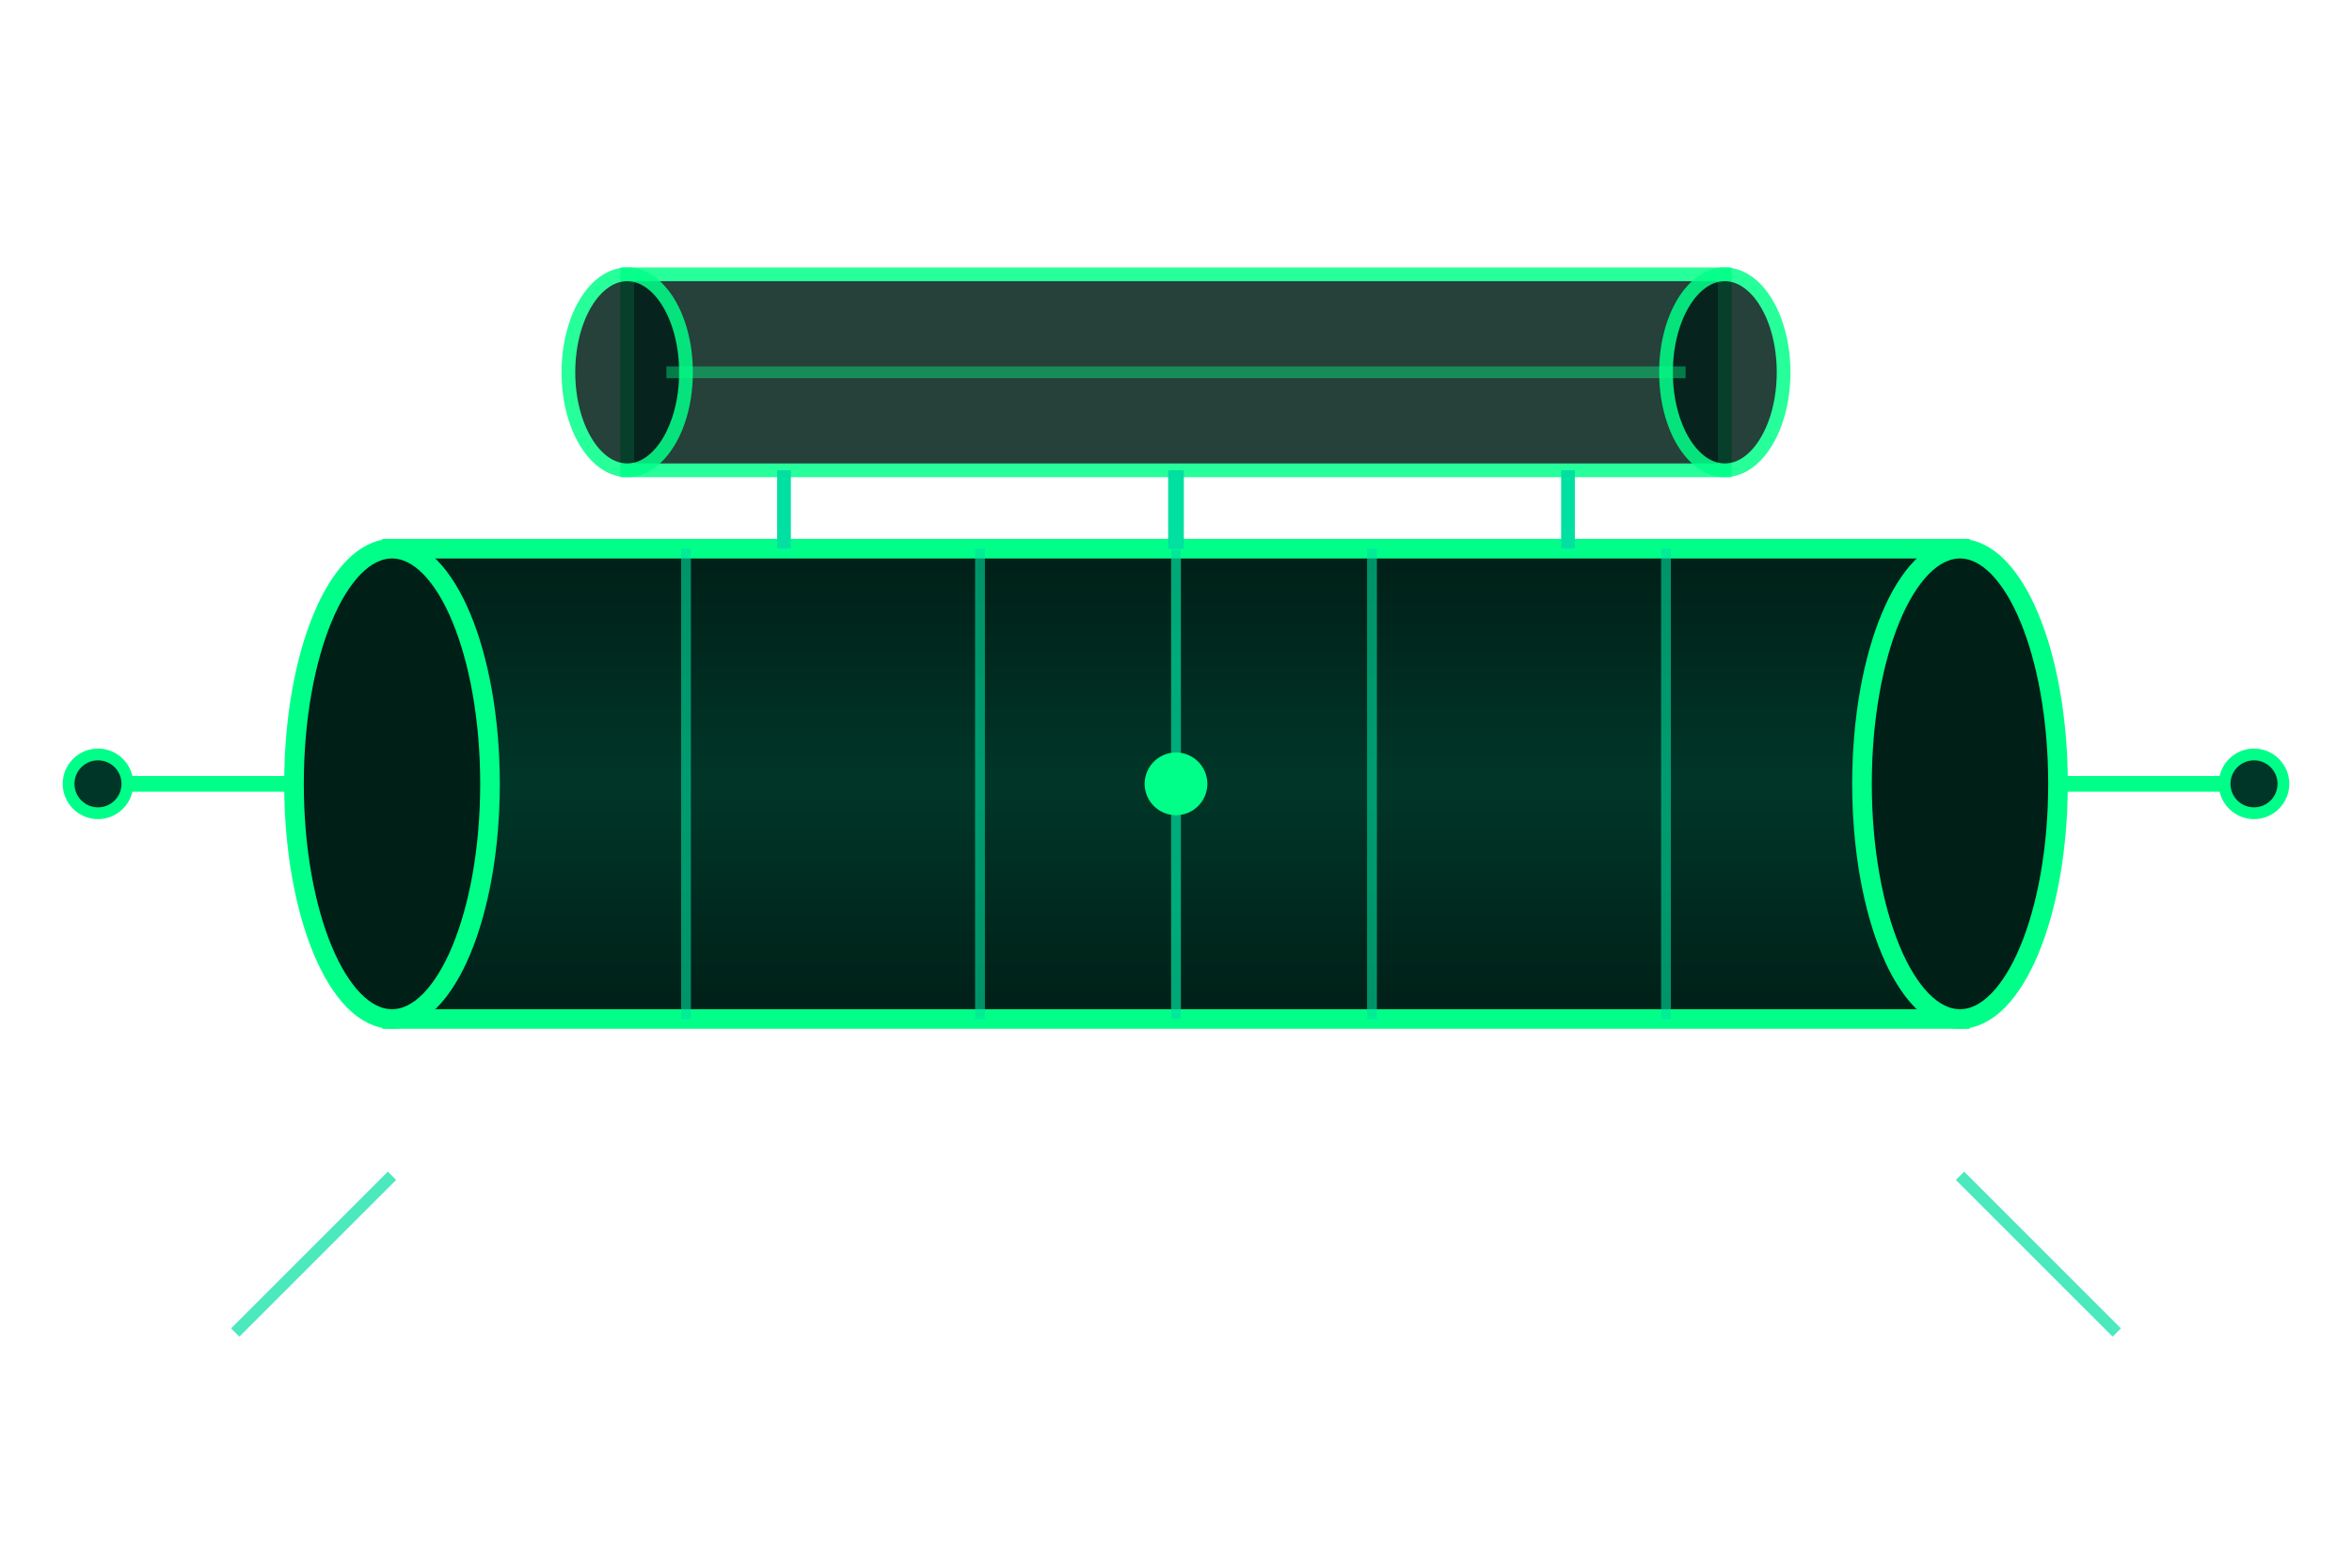
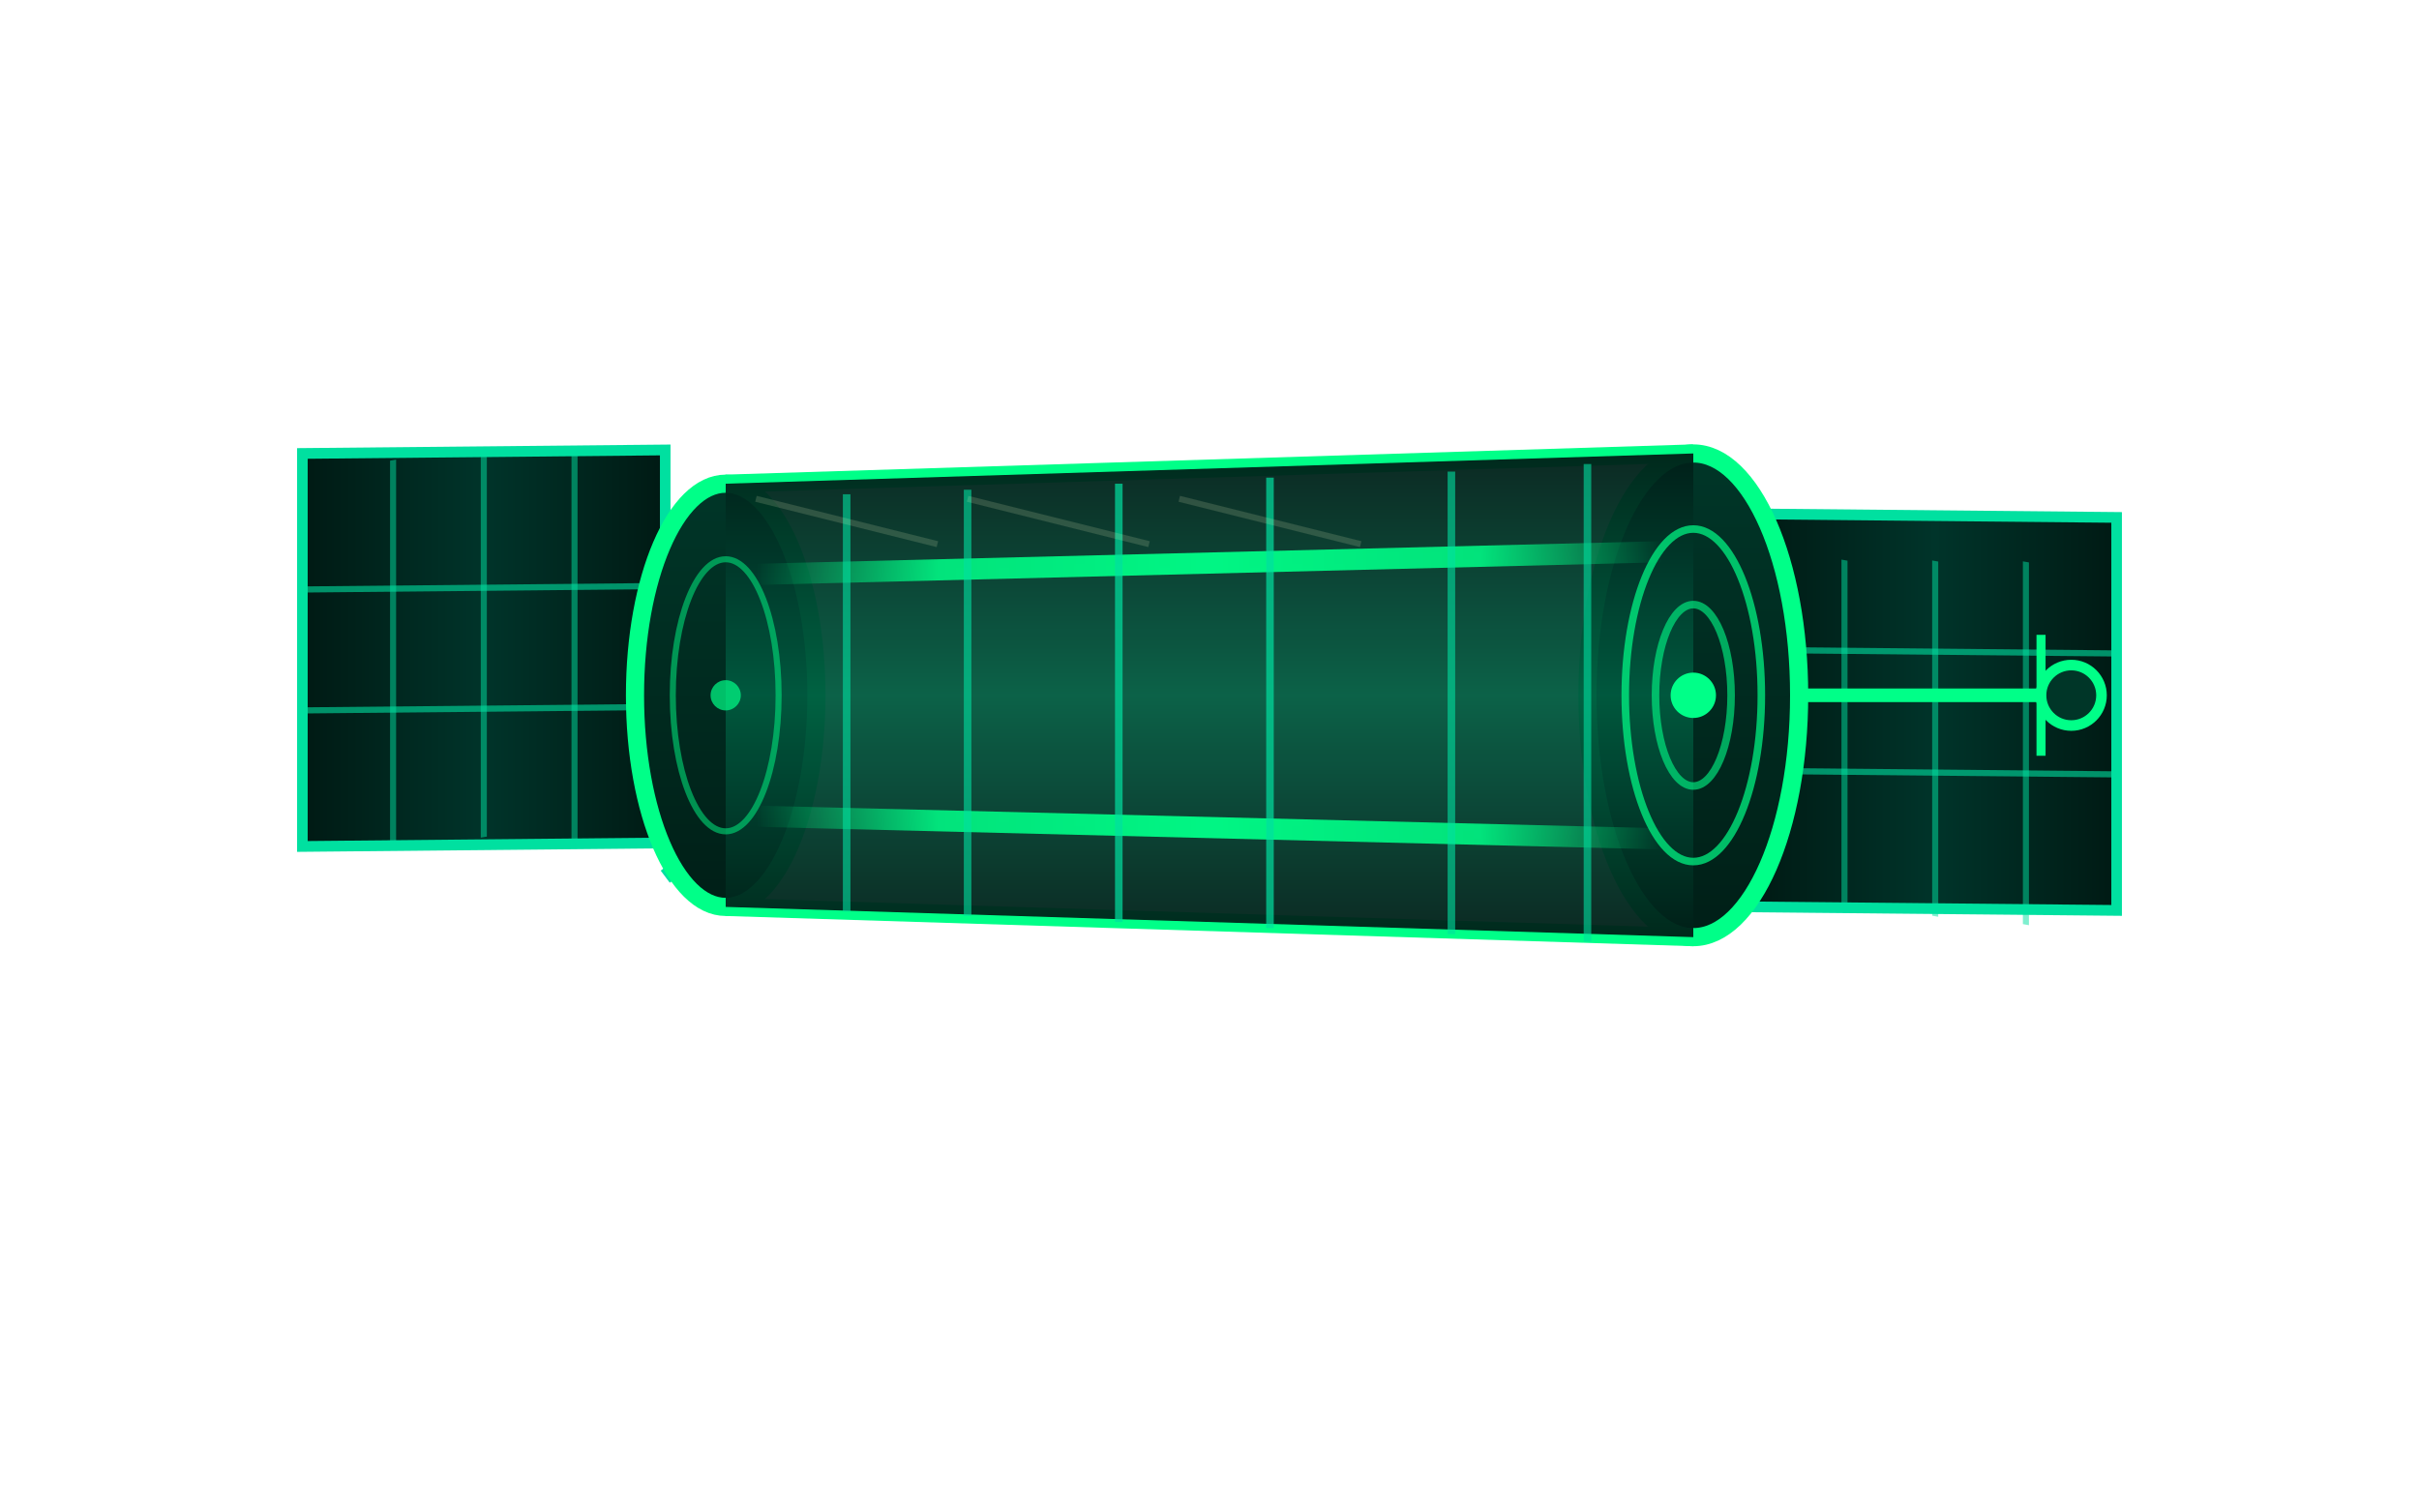
- <svg xmlns="http://www.w3.org/2000/svg" viewBox="0 0 120 80" width="120" height="80">
+ <svg xmlns="http://www.w3.org/2000/svg" viewBox="0 0 160 100" width="160" height="100">
  <defs>
-     <linearGradient id="cyl-body" x1="0%" y1="0%" x2="0%" y2="100%">
+     <linearGradient id="cyl-side" x1="0%" y1="0%" x2="0%" y2="100%">
      <stop offset="0%" stop-color="#001f17" />
-       <stop offset="50%" stop-color="#003628" />
+       <stop offset="20%" stop-color="#003628" />
+       <stop offset="50%" stop-color="#005a3f" />
+       <stop offset="80%" stop-color="#003628" />
      <stop offset="100%" stop-color="#001f17" />
    </linearGradient>
-     <linearGradient id="cyl-window" x1="0%" y1="0%" x2="100%" y2="0%">
+     <linearGradient id="cap-grad" x1="0%" y1="0%" x2="0%" y2="100%">
+       <stop offset="0%" stop-color="#003628" />
+       <stop offset="100%" stop-color="#001f17" />
+     </linearGradient>
+     <linearGradient id="panel-grad" x1="0%" y1="0%" x2="100%" y2="0%">
+       <stop offset="0%" stop-color="#001a14" />
+       <stop offset="50%" stop-color="#00342a" />
+       <stop offset="100%" stop-color="#001a14" />
+     </linearGradient>
+     <linearGradient id="window-stripe" x1="0%" y1="0%" x2="100%" y2="0%">
      <stop offset="0%" stop-color="rgba(0,255,136,0)" />
-       <stop offset="50%" stop-color="rgba(0,255,136,0.7)" />
+       <stop offset="20%" stop-color="rgba(0,255,136,0.85)" />
+       <stop offset="50%" stop-color="rgba(0,255,136,0.95)" />
+       <stop offset="80%" stop-color="rgba(0,255,136,0.85)" />
      <stop offset="100%" stop-color="rgba(0,255,136,0)" />
    </linearGradient>
  </defs>
-   <line x1="10" y1="40" x2="110" y2="40" stroke="#00E0A0" stroke-width="0.4" opacity="0.4" stroke-dasharray="2 2" />
-   <rect x="20" y="28" width="80" height="24" fill="url(#cyl-body)" stroke="#00FF88" stroke-width="1" />
-   <ellipse cx="20" cy="40" rx="5" ry="12" fill="#001f17" stroke="#00FF88" stroke-width="1" />
-   <ellipse cx="100" cy="40" rx="5" ry="12" fill="#001f17" stroke="#00FF88" stroke-width="1" />
-   <line x1="22" y1="33" x2="98" y2="33" stroke="url(#cyl-window)" stroke-width="1.2" />
-   <line x1="22" y1="40" x2="98" y2="40" stroke="url(#cyl-window)" stroke-width="1.2" />
-   <line x1="22" y1="47" x2="98" y2="47" stroke="url(#cyl-window)" stroke-width="1.2" />
-   <line x1="35" y1="28" x2="35" y2="52" stroke="#00E0A0" stroke-width="0.5" opacity="0.6" />
-   <line x1="50" y1="28" x2="50" y2="52" stroke="#00E0A0" stroke-width="0.5" opacity="0.6" />
-   <line x1="60" y1="28" x2="60" y2="52" stroke="#00E0A0" stroke-width="0.5" opacity="0.7" />
-   <line x1="70" y1="28" x2="70" y2="52" stroke="#00E0A0" stroke-width="0.5" opacity="0.6" />
-   <line x1="85" y1="28" x2="85" y2="52" stroke="#00E0A0" stroke-width="0.5" opacity="0.6" />
-   <rect x="32" y="14" width="56" height="10" fill="#001f17" stroke="#00FF88" stroke-width="0.7" opacity="0.85" />
-   <ellipse cx="32" cy="19" rx="3" ry="5" fill="#001f17" stroke="#00FF88" stroke-width="0.7" opacity="0.85" />
-   <ellipse cx="88" cy="19" rx="3" ry="5" fill="#001f17" stroke="#00FF88" stroke-width="0.7" opacity="0.85" />
-   <line x1="34" y1="19" x2="86" y2="19" stroke="rgba(0,255,136,0.4)" stroke-width="0.6" />
-   <line x1="40" y1="24" x2="40" y2="28" stroke="#00E0A0" stroke-width="0.7" />
-   <line x1="60" y1="24" x2="60" y2="28" stroke="#00E0A0" stroke-width="0.8" />
-   <line x1="80" y1="24" x2="80" y2="28" stroke="#00E0A0" stroke-width="0.7" />
-   <line x1="15" y1="40" x2="6" y2="40" stroke="#00FF88" stroke-width="0.8" />
-   <circle cx="5" cy="40" r="1.5" fill="#003628" stroke="#00FF88" stroke-width="0.6" />
-   <line x1="105" y1="40" x2="114" y2="40" stroke="#00FF88" stroke-width="0.8" />
-   <circle cx="115" cy="40" r="1.5" fill="#003628" stroke="#00FF88" stroke-width="0.6" />
-   <line x1="100" y1="60" x2="108" y2="68" stroke="#00E0A0" stroke-width="0.6" opacity="0.7" />
-   <line x1="20" y1="60" x2="12" y2="68" stroke="#00E0A0" stroke-width="0.6" opacity="0.7" />
-   <circle cx="60" cy="40" r="1.6" fill="#00FF88" />
+   <g transform="translate(20 30) skewY(-10)">
+     <polygon points="0,0 24,4 24,30 0,26" fill="url(#panel-grad)" stroke="#00E0A0" stroke-width="0.7" />
+     <line x1="0" y1="9" x2="24" y2="13" stroke="#00E0A0" stroke-width="0.4" opacity="0.6" />
+     <line x1="0" y1="17" x2="24" y2="21" stroke="#00E0A0" stroke-width="0.4" opacity="0.6" />
+     <line x1="6" y1="1.5" x2="6" y2="27" stroke="#00E0A0" stroke-width="0.4" opacity="0.5" />
+     <line x1="12" y1="2" x2="12" y2="27.5" stroke="#00E0A0" stroke-width="0.4" opacity="0.5" />
+     <line x1="18" y1="3" x2="18" y2="29" stroke="#00E0A0" stroke-width="0.4" opacity="0.5" />
+   </g>
+   <line x1="44" y1="35" x2="48" y2="38" stroke="#00E0A0" stroke-width="1" />
+   <line x1="44" y1="58" x2="48" y2="55" stroke="#00E0A0" stroke-width="1" />
+   <g transform="translate(116 30) skewY(10)">
+     <polygon points="0,4 24,0 24,26 0,30" fill="url(#panel-grad)" stroke="#00E0A0" stroke-width="0.7" />
+     <line x1="0" y1="13" x2="24" y2="9" stroke="#00E0A0" stroke-width="0.4" opacity="0.6" />
+     <line x1="0" y1="21" x2="24" y2="17" stroke="#00E0A0" stroke-width="0.4" opacity="0.6" />
+     <line x1="6" y1="6" x2="6" y2="29" stroke="#00E0A0" stroke-width="0.4" opacity="0.5" />
+     <line x1="12" y1="5" x2="12" y2="28.5" stroke="#00E0A0" stroke-width="0.4" opacity="0.5" />
+     <line x1="18" y1="4" x2="18" y2="28" stroke="#00E0A0" stroke-width="0.4" opacity="0.5" />
+   </g>
+   <line x1="116" y1="35" x2="112" y2="38" stroke="#00E0A0" stroke-width="1" />
+   <line x1="116" y1="58" x2="112" y2="55" stroke="#00E0A0" stroke-width="1" />
+   <ellipse cx="48" cy="46" rx="6" ry="14" fill="url(#cap-grad)" stroke="#00FF88" stroke-width="1.2" />
+   <ellipse cx="112" cy="46" rx="7" ry="16" fill="url(#cap-grad)" stroke="#00FF88" stroke-width="1.2" />
+   <line x1="48" y1="32" x2="112" y2="30" stroke="#00FF88" stroke-width="1.2" />
+   <line x1="48" y1="60" x2="112" y2="62" stroke="#00FF88" stroke-width="1.2" />
+   <path d="M 48 32 L 112 30 L 112 62 L 48 60 Z" fill="url(#cyl-side)" opacity="0.95" />
+   <line x1="50" y1="38" x2="110" y2="36.5" stroke="url(#window-stripe)" stroke-width="1.4" />
+   <line x1="50" y1="46" x2="110" y2="46" stroke="url(#window-stripe)" stroke-width="1.6" />
+   <line x1="50" y1="54" x2="110" y2="55.5" stroke="url(#window-stripe)" stroke-width="1.4" />
+   <line x1="56" y1="32.7" x2="56" y2="60.3" stroke="#00E0A0" stroke-width="0.5" opacity="0.6" />
+   <line x1="64" y1="32.4" x2="64" y2="60.6" stroke="#00E0A0" stroke-width="0.5" opacity="0.6" />
+   <line x1="74" y1="32" x2="74" y2="61" stroke="#00E0A0" stroke-width="0.5" opacity="0.7" />
+   <line x1="84" y1="31.6" x2="84" y2="61.4" stroke="#00E0A0" stroke-width="0.5" opacity="0.7" />
+   <line x1="96" y1="31.2" x2="96" y2="61.8" stroke="#00E0A0" stroke-width="0.5" opacity="0.6" />
+   <line x1="105" y1="30.7" x2="105" y2="62.3" stroke="#00E0A0" stroke-width="0.5" opacity="0.6" />
+   <ellipse cx="112" cy="46" rx="4.5" ry="11" fill="none" stroke="#00FF88" stroke-width="0.5" opacity="0.7" />
+   <ellipse cx="112" cy="46" rx="2.5" ry="6" fill="none" stroke="#00FF88" stroke-width="0.5" opacity="0.6" />
+   <circle cx="112" cy="46" r="1.5" fill="#00FF88" />
+   <ellipse cx="48" cy="46" rx="3.5" ry="9" fill="none" stroke="#00FF88" stroke-width="0.4" opacity="0.5" />
+   <circle cx="48" cy="46" r="1" fill="#00FF88" opacity="0.7" />
+   <line x1="119" y1="46" x2="135" y2="46" stroke="#00FF88" stroke-width="0.9" />
+   <circle cx="137" cy="46" r="2" fill="#003628" stroke="#00FF88" stroke-width="0.7" />
+   <line x1="135" y1="42" x2="135" y2="50" stroke="#00FF88" stroke-width="0.6" />
+   <line x1="50" y1="33" x2="62" y2="36" stroke="rgba(255,255,200,0.15)" stroke-width="0.4" />
+   <line x1="64" y1="33" x2="76" y2="36" stroke="rgba(255,255,200,0.15)" stroke-width="0.4" />
+   <line x1="78" y1="33" x2="90" y2="36" stroke="rgba(255,255,200,0.15)" stroke-width="0.4" />
</svg>
